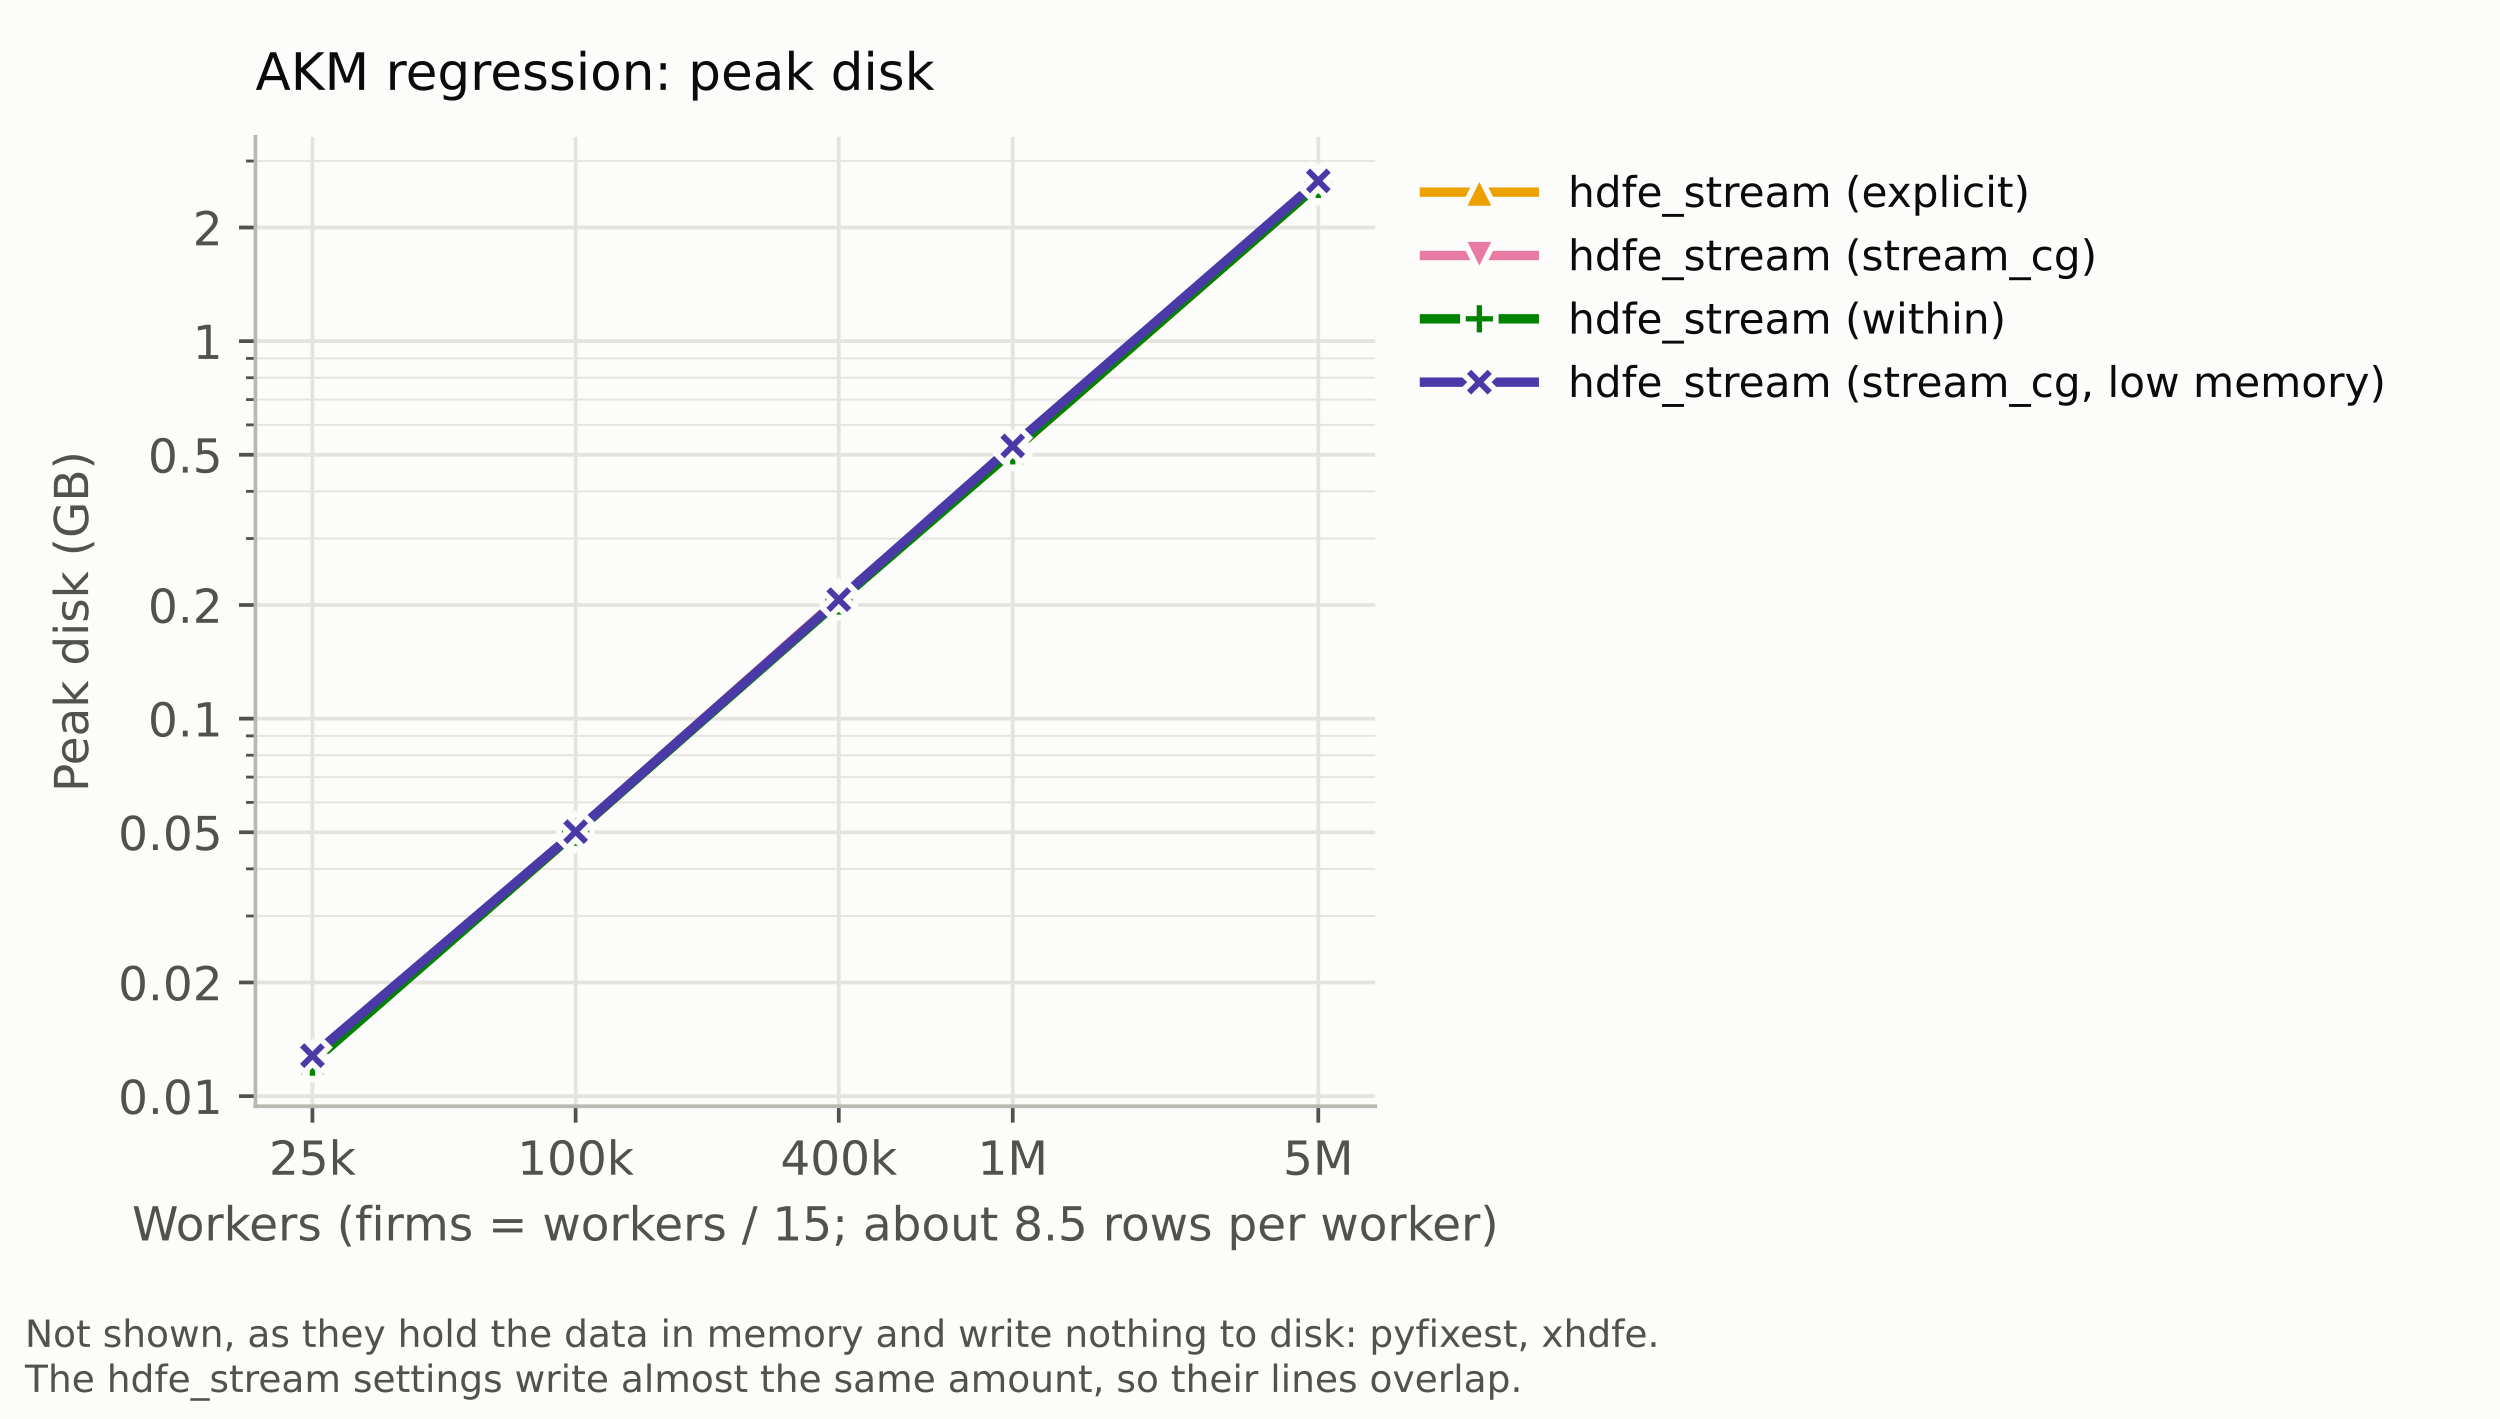
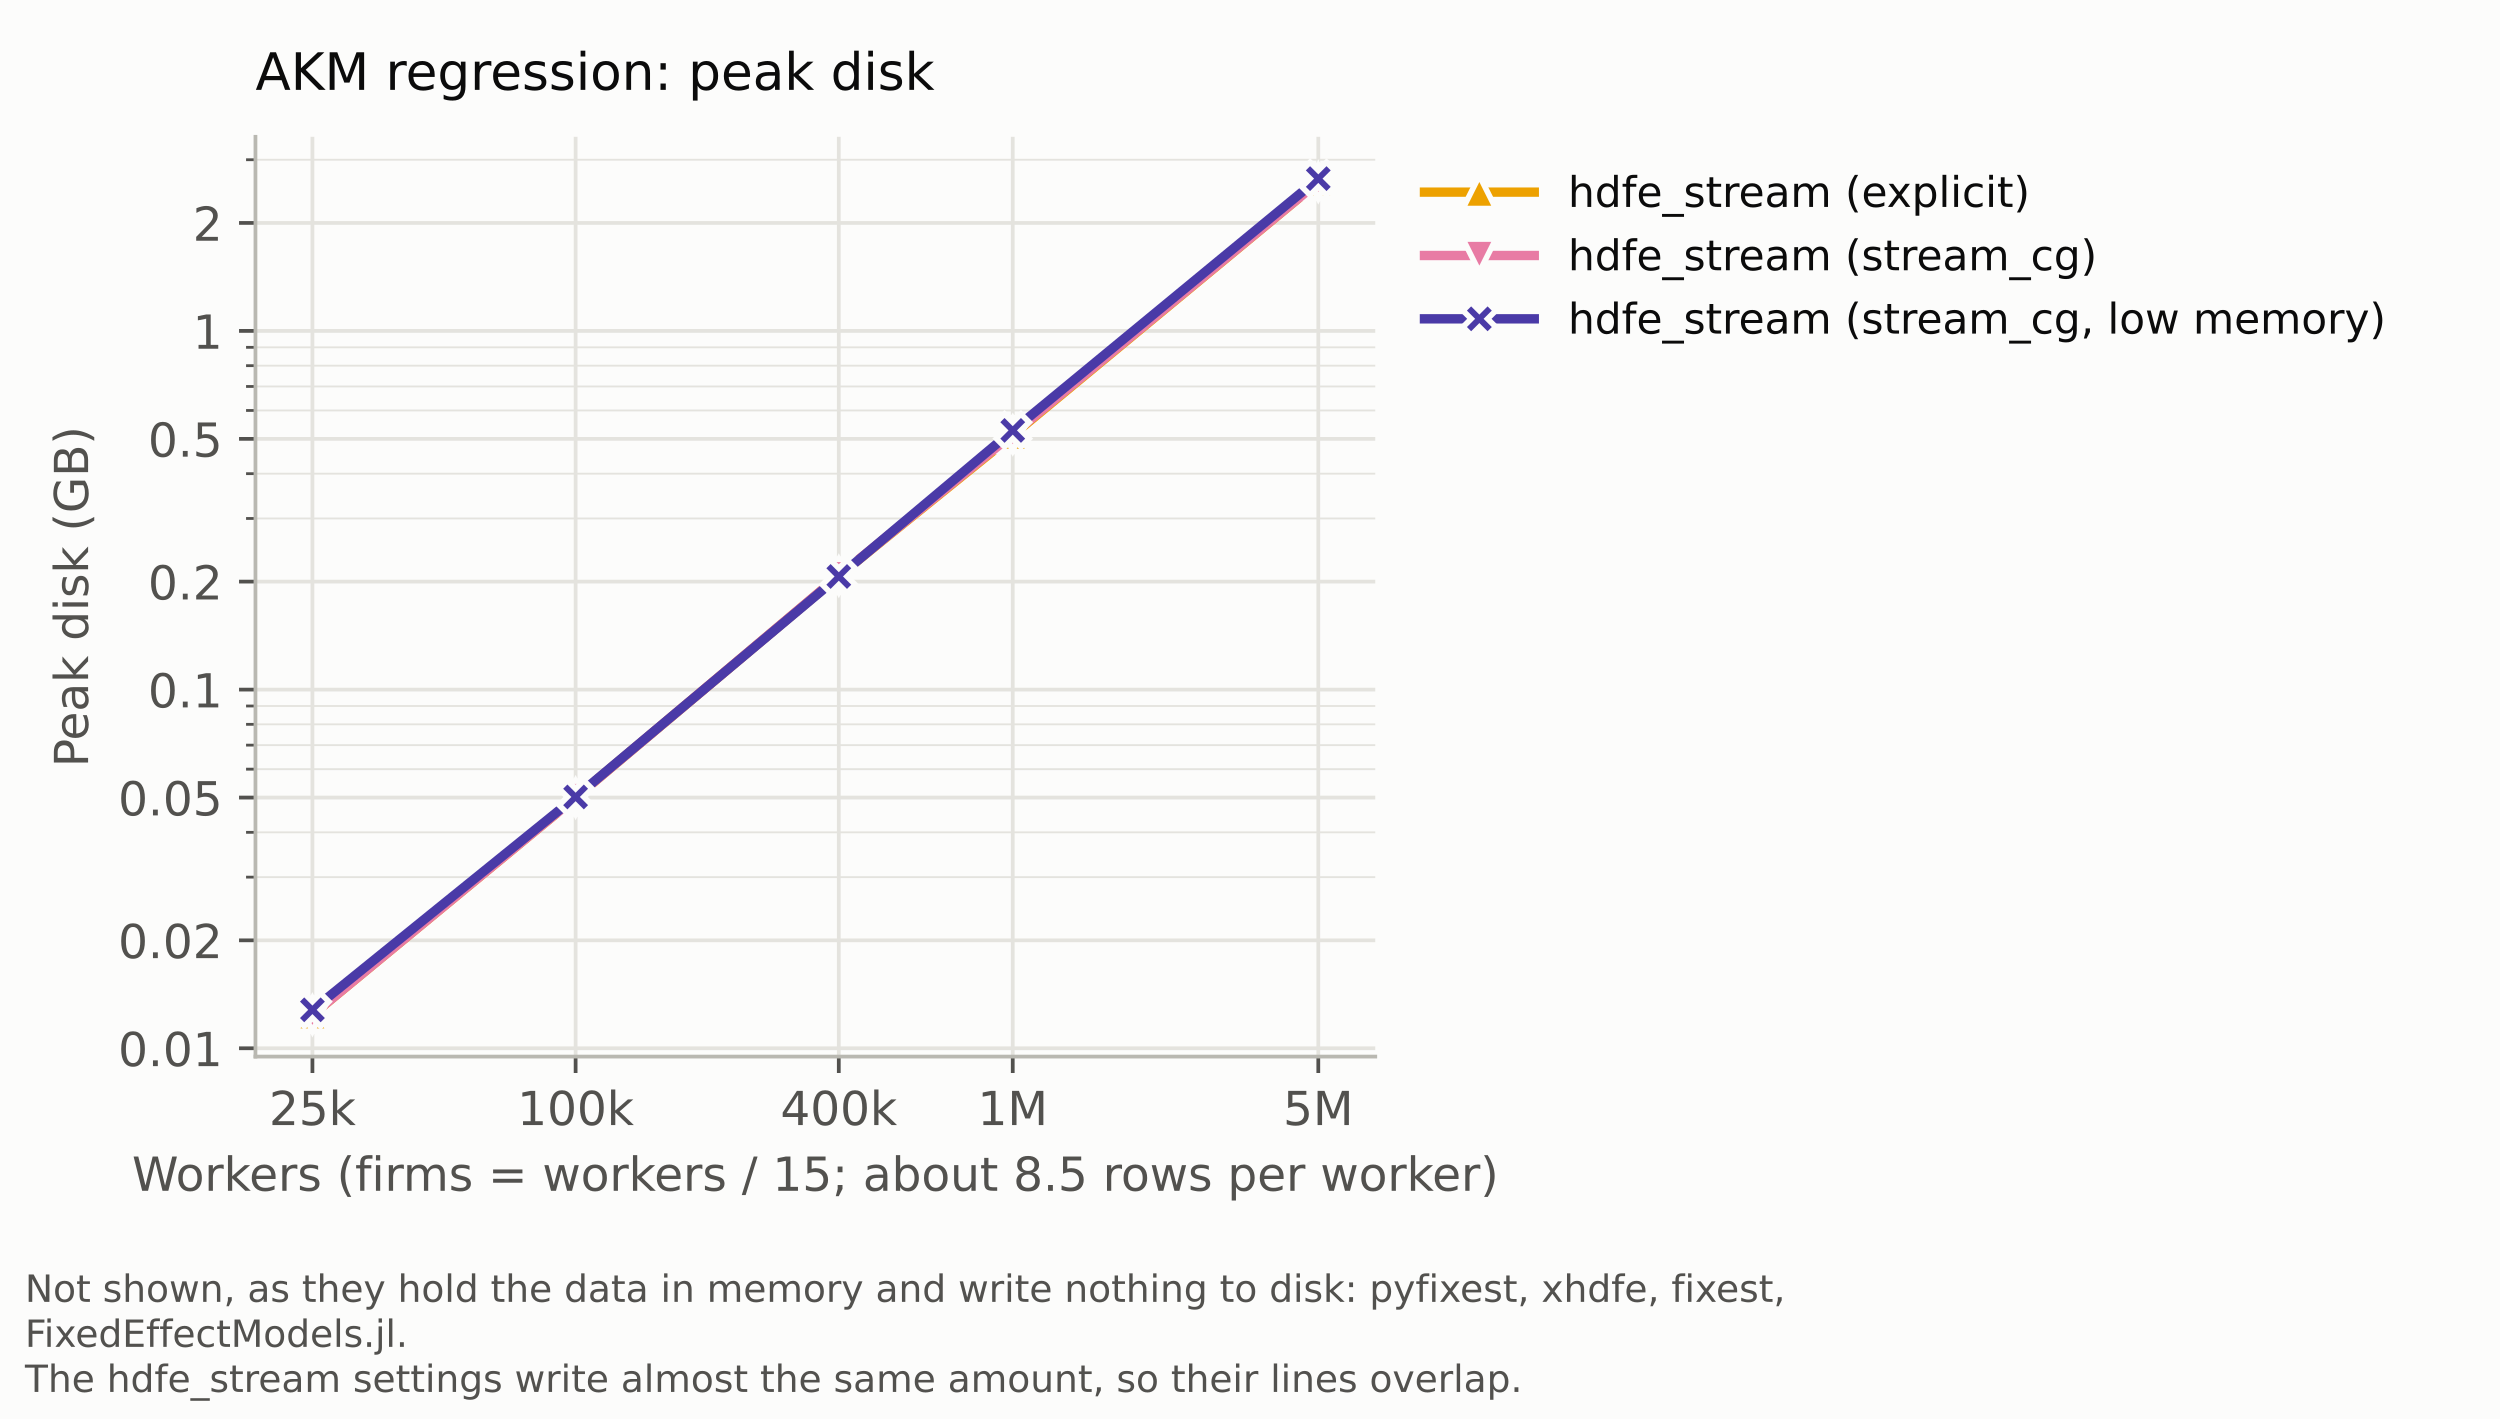
<svg xmlns="http://www.w3.org/2000/svg" xmlns:xlink="http://www.w3.org/1999/xlink" width="532.8pt" height="302.4pt" viewBox="0 0 532.8 302.4" version="1.1">
  <defs>
    <style type="text/css">*{stroke-linejoin: round; stroke-linecap: butt}</style>
  </defs>
  <g id="figure_1">
    <g id="patch_1">
      <path d="M 0 302.4  L 532.8 302.4  L 532.8 0  L 0 0  z " style="fill: #fcfcfb" />
    </g>
    <g id="axes_1">
      <g id="patch_2">
-         <path d="M 54.442 235.763  L 293.096 235.763  L 293.096 29.157  L 54.442 29.157  z " style="fill: #fcfcfb" />
+         <path d="M 54.442 225.179  L 293.096 225.179  L 293.096 29.157  L 54.442 29.157  z " style="fill: #fcfcfb" />
      </g>
      <g id="matplotlib.axis_1">
        <g id="xtick_1">
          <g id="line2d_1">
-             <path d="M 66.585 235.763  L 66.585 29.157  " clip-path="url(#pe29c4f1cd8)" style="fill: none; stroke: #e4e3de; stroke-width: 0.8; stroke-linecap: square" />
+             <path d="M 66.585 225.179  L 66.585 29.157  " clip-path="url(#p9874359445)" style="fill: none; stroke: #e4e3de; stroke-width: 0.8; stroke-linecap: square" />
          </g>
          <g id="line2d_2">
            <defs>
              <path id="m8ed865f432" d="M 0 0  L 0 3.5  " style="stroke: #52514e; stroke-width: 0.8" />
            </defs>
            <g>
-               <use xlink:href="#m8ed865f432" x="66.585" y="235.763" style="fill: #52514e; stroke: #52514e; stroke-width: 0.8" />
+               <use xlink:href="#m8ed865f432" x="66.585" y="225.179" style="fill: #52514e; stroke: #52514e; stroke-width: 0.8" />
            </g>
          </g>
          <g id="text_1">
-             <text style="font-size: 10px; font-family: 'DejaVu Sans', 'Bitstream Vera Sans', 'Computer Modern Sans Serif', 'Lucida Grande', 'Verdana', 'Geneva', 'Lucid', 'Arial', 'Helvetica', 'Avant Garde', sans-serif; text-anchor: middle; fill: #52514e" x="66.585" y="250.362" transform="rotate(-0 66.58453 250.3618)">25k</text>
+             <text style="font-size: 10px; font-family: 'DejaVu Sans', 'Bitstream Vera Sans', 'Computer Modern Sans Serif', 'Lucida Grande', 'Verdana', 'Geneva', 'Lucid', 'Arial', 'Helvetica', 'Avant Garde', sans-serif; text-anchor: middle; fill: #52514e" x="66.585" y="239.778" transform="rotate(-0 66.58453 239.7777)">25k</text>
          </g>
        </g>
        <g id="xtick_2">
          <g id="line2d_3">
-             <path d="M 122.674 235.763  L 122.674 29.157  " clip-path="url(#pe29c4f1cd8)" style="fill: none; stroke: #e4e3de; stroke-width: 0.8; stroke-linecap: square" />
+             <path d="M 122.674 225.179  L 122.674 29.157  " clip-path="url(#p9874359445)" style="fill: none; stroke: #e4e3de; stroke-width: 0.8; stroke-linecap: square" />
          </g>
          <g id="line2d_4">
            <g>
-               <use xlink:href="#m8ed865f432" x="122.674" y="235.763" style="fill: #52514e; stroke: #52514e; stroke-width: 0.8" />
+               <use xlink:href="#m8ed865f432" x="122.674" y="225.179" style="fill: #52514e; stroke: #52514e; stroke-width: 0.8" />
            </g>
          </g>
          <g id="text_2">
-             <text style="font-size: 10px; font-family: 'DejaVu Sans', 'Bitstream Vera Sans', 'Computer Modern Sans Serif', 'Lucida Grande', 'Verdana', 'Geneva', 'Lucid', 'Arial', 'Helvetica', 'Avant Garde', sans-serif; text-anchor: middle; fill: #52514e" x="122.674" y="250.362" transform="rotate(-0 122.6738 250.3618)">100k</text>
+             <text style="font-size: 10px; font-family: 'DejaVu Sans', 'Bitstream Vera Sans', 'Computer Modern Sans Serif', 'Lucida Grande', 'Verdana', 'Geneva', 'Lucid', 'Arial', 'Helvetica', 'Avant Garde', sans-serif; text-anchor: middle; fill: #52514e" x="122.674" y="239.778" transform="rotate(-0 122.6738 239.7777)">100k</text>
          </g>
        </g>
        <g id="xtick_3">
          <g id="line2d_5">
-             <path d="M 178.763 235.763  L 178.763 29.157  " clip-path="url(#pe29c4f1cd8)" style="fill: none; stroke: #e4e3de; stroke-width: 0.8; stroke-linecap: square" />
+             <path d="M 178.763 225.179  L 178.763 29.157  " clip-path="url(#p9874359445)" style="fill: none; stroke: #e4e3de; stroke-width: 0.8; stroke-linecap: square" />
          </g>
          <g id="line2d_6">
            <g>
-               <use xlink:href="#m8ed865f432" x="178.763" y="235.763" style="fill: #52514e; stroke: #52514e; stroke-width: 0.8" />
+               <use xlink:href="#m8ed865f432" x="178.763" y="225.179" style="fill: #52514e; stroke: #52514e; stroke-width: 0.8" />
            </g>
          </g>
          <g id="text_3">
-             <text style="font-size: 10px; font-family: 'DejaVu Sans', 'Bitstream Vera Sans', 'Computer Modern Sans Serif', 'Lucida Grande', 'Verdana', 'Geneva', 'Lucid', 'Arial', 'Helvetica', 'Avant Garde', sans-serif; text-anchor: middle; fill: #52514e" x="178.763" y="250.362" transform="rotate(-0 178.763 250.3618)">400k</text>
+             <text style="font-size: 10px; font-family: 'DejaVu Sans', 'Bitstream Vera Sans', 'Computer Modern Sans Serif', 'Lucida Grande', 'Verdana', 'Geneva', 'Lucid', 'Arial', 'Helvetica', 'Avant Garde', sans-serif; text-anchor: middle; fill: #52514e" x="178.763" y="239.778" transform="rotate(-0 178.763 239.7777)">400k</text>
          </g>
        </g>
        <g id="xtick_4">
          <g id="line2d_7">
-             <path d="M 215.836 235.763  L 215.836 29.157  " clip-path="url(#pe29c4f1cd8)" style="fill: none; stroke: #e4e3de; stroke-width: 0.8; stroke-linecap: square" />
+             <path d="M 215.836 225.179  L 215.836 29.157  " clip-path="url(#p9874359445)" style="fill: none; stroke: #e4e3de; stroke-width: 0.8; stroke-linecap: square" />
          </g>
          <g id="line2d_8">
            <g>
-               <use xlink:href="#m8ed865f432" x="215.836" y="235.763" style="fill: #52514e; stroke: #52514e; stroke-width: 0.8" />
+               <use xlink:href="#m8ed865f432" x="215.836" y="225.179" style="fill: #52514e; stroke: #52514e; stroke-width: 0.8" />
            </g>
          </g>
          <g id="text_4">
-             <text style="font-size: 10px; font-family: 'DejaVu Sans', 'Bitstream Vera Sans', 'Computer Modern Sans Serif', 'Lucida Grande', 'Verdana', 'Geneva', 'Lucid', 'Arial', 'Helvetica', 'Avant Garde', sans-serif; text-anchor: middle; fill: #52514e" x="215.836" y="250.361" transform="rotate(-0 215.836 250.361)">1M</text>
+             <text style="font-size: 10px; font-family: 'DejaVu Sans', 'Bitstream Vera Sans', 'Computer Modern Sans Serif', 'Lucida Grande', 'Verdana', 'Geneva', 'Lucid', 'Arial', 'Helvetica', 'Avant Garde', sans-serif; text-anchor: middle; fill: #52514e" x="215.836" y="239.777" transform="rotate(-0 215.836 239.777)">1M</text>
          </g>
        </g>
        <g id="xtick_5">
          <g id="line2d_9">
-             <path d="M 280.954 235.763  L 280.954 29.157  " clip-path="url(#pe29c4f1cd8)" style="fill: none; stroke: #e4e3de; stroke-width: 0.8; stroke-linecap: square" />
+             <path d="M 280.954 225.179  L 280.954 29.157  " clip-path="url(#p9874359445)" style="fill: none; stroke: #e4e3de; stroke-width: 0.8; stroke-linecap: square" />
          </g>
          <g id="line2d_10">
            <g>
-               <use xlink:href="#m8ed865f432" x="280.954" y="235.763" style="fill: #52514e; stroke: #52514e; stroke-width: 0.8" />
+               <use xlink:href="#m8ed865f432" x="280.954" y="225.179" style="fill: #52514e; stroke: #52514e; stroke-width: 0.8" />
            </g>
          </g>
          <g id="text_5">
-             <text style="font-size: 10px; font-family: 'DejaVu Sans', 'Bitstream Vera Sans', 'Computer Modern Sans Serif', 'Lucida Grande', 'Verdana', 'Geneva', 'Lucid', 'Arial', 'Helvetica', 'Avant Garde', sans-serif; text-anchor: middle; fill: #52514e" x="280.954" y="250.361" transform="rotate(-0 280.9536 250.361)">5M</text>
+             <text style="font-size: 10px; font-family: 'DejaVu Sans', 'Bitstream Vera Sans', 'Computer Modern Sans Serif', 'Lucida Grande', 'Verdana', 'Geneva', 'Lucid', 'Arial', 'Helvetica', 'Avant Garde', sans-serif; text-anchor: middle; fill: #52514e" x="280.954" y="239.777" transform="rotate(-0 280.9536 239.777)">5M</text>
          </g>
        </g>
        <g id="text_6">
-           <text style="font-size: 10px; font-family: 'DejaVu Sans', 'Bitstream Vera Sans', 'Computer Modern Sans Serif', 'Lucida Grande', 'Verdana', 'Geneva', 'Lucid', 'Arial', 'Helvetica', 'Avant Garde', sans-serif; text-anchor: middle; fill: #52514e" x="173.769" y="264.363" transform="rotate(-0 173.7691 264.3625)">Workers (firms = workers / 15; about 8.5 rows per worker)</text>
+           <text style="font-size: 10px; font-family: 'DejaVu Sans', 'Bitstream Vera Sans', 'Computer Modern Sans Serif', 'Lucida Grande', 'Verdana', 'Geneva', 'Lucid', 'Arial', 'Helvetica', 'Avant Garde', sans-serif; text-anchor: middle; fill: #52514e" x="173.769" y="253.779" transform="rotate(-0 173.7691 253.7785)">Workers (firms = workers / 15; about 8.5 rows per worker)</text>
        </g>
      </g>
      <g id="matplotlib.axis_2">
        <g id="ytick_1">
          <g id="line2d_11">
-             <path d="M 54.442 233.605  L 293.096 233.605  " clip-path="url(#pe29c4f1cd8)" style="fill: none; stroke: #e4e3de; stroke-width: 0.8; stroke-linecap: square" />
+             <path d="M 54.442 223.411  L 293.096 223.411  " clip-path="url(#p9874359445)" style="fill: none; stroke: #e4e3de; stroke-width: 0.8; stroke-linecap: square" />
          </g>
          <g id="line2d_12">
            <defs>
              <path id="mcf4f93b4a9" d="M 0 0  L -3.5 0  " style="stroke: #52514e; stroke-width: 0.8" />
            </defs>
            <g>
-               <use xlink:href="#mcf4f93b4a9" x="54.442" y="233.605" style="fill: #52514e; stroke: #52514e; stroke-width: 0.8" />
+               <use xlink:href="#mcf4f93b4a9" x="54.442" y="223.411" style="fill: #52514e; stroke: #52514e; stroke-width: 0.8" />
            </g>
          </g>
          <g id="text_7">
-             <text style="font-size: 10px; font-family: 'DejaVu Sans', 'Bitstream Vera Sans', 'Computer Modern Sans Serif', 'Lucida Grande', 'Verdana', 'Geneva', 'Lucid', 'Arial', 'Helvetica', 'Avant Garde', sans-serif; text-anchor: end; fill: #52514e" x="47.442" y="237.404" transform="rotate(-0 47.44234 237.4039)">0.01</text>
+             <text style="font-size: 10px; font-family: 'DejaVu Sans', 'Bitstream Vera Sans', 'Computer Modern Sans Serif', 'Lucida Grande', 'Verdana', 'Geneva', 'Lucid', 'Arial', 'Helvetica', 'Avant Garde', sans-serif; text-anchor: end; fill: #52514e" x="47.442" y="227.21" transform="rotate(-0 47.44234 227.2097)">0.01</text>
          </g>
        </g>
        <g id="ytick_2">
          <g id="line2d_13">
-             <path d="M 54.442 209.387  L 293.096 209.387  " clip-path="url(#pe29c4f1cd8)" style="fill: none; stroke: #e4e3de; stroke-width: 0.8; stroke-linecap: square" />
+             <path d="M 54.442 200.399  L 293.096 200.399  " clip-path="url(#p9874359445)" style="fill: none; stroke: #e4e3de; stroke-width: 0.8; stroke-linecap: square" />
          </g>
          <g id="line2d_14">
            <g>
-               <use xlink:href="#mcf4f93b4a9" x="54.442" y="209.387" style="fill: #52514e; stroke: #52514e; stroke-width: 0.8" />
+               <use xlink:href="#mcf4f93b4a9" x="54.442" y="200.399" style="fill: #52514e; stroke: #52514e; stroke-width: 0.8" />
            </g>
          </g>
          <g id="text_8">
-             <text style="font-size: 10px; font-family: 'DejaVu Sans', 'Bitstream Vera Sans', 'Computer Modern Sans Serif', 'Lucida Grande', 'Verdana', 'Geneva', 'Lucid', 'Arial', 'Helvetica', 'Avant Garde', sans-serif; text-anchor: end; fill: #52514e" x="47.442" y="213.186" transform="rotate(-0 47.44234 213.1858)">0.02</text>
+             <text style="font-size: 10px; font-family: 'DejaVu Sans', 'Bitstream Vera Sans', 'Computer Modern Sans Serif', 'Lucida Grande', 'Verdana', 'Geneva', 'Lucid', 'Arial', 'Helvetica', 'Avant Garde', sans-serif; text-anchor: end; fill: #52514e" x="47.442" y="204.197" transform="rotate(-0 47.44234 204.1975)">0.02</text>
          </g>
        </g>
        <g id="ytick_3">
          <g id="line2d_15">
-             <path d="M 54.442 177.372  L 293.096 177.372  " clip-path="url(#pe29c4f1cd8)" style="fill: none; stroke: #e4e3de; stroke-width: 0.8; stroke-linecap: square" />
+             <path d="M 54.442 169.978  L 293.096 169.978  " clip-path="url(#p9874359445)" style="fill: none; stroke: #e4e3de; stroke-width: 0.8; stroke-linecap: square" />
          </g>
          <g id="line2d_16">
            <g>
-               <use xlink:href="#mcf4f93b4a9" x="54.442" y="177.372" style="fill: #52514e; stroke: #52514e; stroke-width: 0.8" />
+               <use xlink:href="#mcf4f93b4a9" x="54.442" y="169.978" style="fill: #52514e; stroke: #52514e; stroke-width: 0.8" />
            </g>
          </g>
          <g id="text_9">
-             <text style="font-size: 10px; font-family: 'DejaVu Sans', 'Bitstream Vera Sans', 'Computer Modern Sans Serif', 'Lucida Grande', 'Verdana', 'Geneva', 'Lucid', 'Arial', 'Helvetica', 'Avant Garde', sans-serif; text-anchor: end; fill: #52514e" x="47.442" y="181.171" transform="rotate(-0 47.44234 181.1711)">0.05</text>
+             <text style="font-size: 10px; font-family: 'DejaVu Sans', 'Bitstream Vera Sans', 'Computer Modern Sans Serif', 'Lucida Grande', 'Verdana', 'Geneva', 'Lucid', 'Arial', 'Helvetica', 'Avant Garde', sans-serif; text-anchor: end; fill: #52514e" x="47.442" y="173.777" transform="rotate(-0 47.44234 173.777)">0.05</text>
          </g>
        </g>
        <g id="ytick_4">
          <g id="line2d_17">
-             <path d="M 54.442 153.154  L 293.096 153.154  " clip-path="url(#pe29c4f1cd8)" style="fill: none; stroke: #e4e3de; stroke-width: 0.8; stroke-linecap: square" />
+             <path d="M 54.442 146.966  L 293.096 146.966  " clip-path="url(#p9874359445)" style="fill: none; stroke: #e4e3de; stroke-width: 0.8; stroke-linecap: square" />
          </g>
          <g id="line2d_18">
            <g>
-               <use xlink:href="#mcf4f93b4a9" x="54.442" y="153.154" style="fill: #52514e; stroke: #52514e; stroke-width: 0.8" />
+               <use xlink:href="#mcf4f93b4a9" x="54.442" y="146.966" style="fill: #52514e; stroke: #52514e; stroke-width: 0.8" />
            </g>
          </g>
          <g id="text_10">
-             <text style="font-size: 10px; font-family: 'DejaVu Sans', 'Bitstream Vera Sans', 'Computer Modern Sans Serif', 'Lucida Grande', 'Verdana', 'Geneva', 'Lucid', 'Arial', 'Helvetica', 'Avant Garde', sans-serif; text-anchor: end; fill: #52514e" x="47.442" y="156.953" transform="rotate(-0 47.44234 156.9529)">0.1</text>
+             <text style="font-size: 10px; font-family: 'DejaVu Sans', 'Bitstream Vera Sans', 'Computer Modern Sans Serif', 'Lucida Grande', 'Verdana', 'Geneva', 'Lucid', 'Arial', 'Helvetica', 'Avant Garde', sans-serif; text-anchor: end; fill: #52514e" x="47.442" y="150.765" transform="rotate(-0 47.44234 150.7649)">0.1</text>
          </g>
        </g>
        <g id="ytick_5">
          <g id="line2d_19">
-             <path d="M 54.442 128.936  L 293.096 128.936  " clip-path="url(#pe29c4f1cd8)" style="fill: none; stroke: #e4e3de; stroke-width: 0.8; stroke-linecap: square" />
+             <path d="M 54.442 123.954  L 293.096 123.954  " clip-path="url(#p9874359445)" style="fill: none; stroke: #e4e3de; stroke-width: 0.8; stroke-linecap: square" />
          </g>
          <g id="line2d_20">
            <g>
-               <use xlink:href="#mcf4f93b4a9" x="54.442" y="128.936" style="fill: #52514e; stroke: #52514e; stroke-width: 0.8" />
+               <use xlink:href="#mcf4f93b4a9" x="54.442" y="123.954" style="fill: #52514e; stroke: #52514e; stroke-width: 0.8" />
            </g>
          </g>
          <g id="text_11">
-             <text style="font-size: 10px; font-family: 'DejaVu Sans', 'Bitstream Vera Sans', 'Computer Modern Sans Serif', 'Lucida Grande', 'Verdana', 'Geneva', 'Lucid', 'Arial', 'Helvetica', 'Avant Garde', sans-serif; text-anchor: end; fill: #52514e" x="47.442" y="132.735" transform="rotate(-0 47.44234 132.7348)">0.2</text>
+             <text style="font-size: 10px; font-family: 'DejaVu Sans', 'Bitstream Vera Sans', 'Computer Modern Sans Serif', 'Lucida Grande', 'Verdana', 'Geneva', 'Lucid', 'Arial', 'Helvetica', 'Avant Garde', sans-serif; text-anchor: end; fill: #52514e" x="47.442" y="127.753" transform="rotate(-0 47.44234 127.7527)">0.2</text>
          </g>
        </g>
        <g id="ytick_6">
          <g id="line2d_21">
-             <path d="M 54.442 96.921  L 293.096 96.921  " clip-path="url(#pe29c4f1cd8)" style="fill: none; stroke: #e4e3de; stroke-width: 0.8; stroke-linecap: square" />
+             <path d="M 54.442 93.533  L 293.096 93.533  " clip-path="url(#p9874359445)" style="fill: none; stroke: #e4e3de; stroke-width: 0.8; stroke-linecap: square" />
          </g>
          <g id="line2d_22">
            <g>
-               <use xlink:href="#mcf4f93b4a9" x="54.442" y="96.921" style="fill: #52514e; stroke: #52514e; stroke-width: 0.8" />
+               <use xlink:href="#mcf4f93b4a9" x="54.442" y="93.533" style="fill: #52514e; stroke: #52514e; stroke-width: 0.8" />
            </g>
          </g>
          <g id="text_12">
-             <text style="font-size: 10px; font-family: 'DejaVu Sans', 'Bitstream Vera Sans', 'Computer Modern Sans Serif', 'Lucida Grande', 'Verdana', 'Geneva', 'Lucid', 'Arial', 'Helvetica', 'Avant Garde', sans-serif; text-anchor: end; fill: #52514e" x="47.442" y="100.72" transform="rotate(-0 47.44234 100.7201)">0.5</text>
+             <text style="font-size: 10px; font-family: 'DejaVu Sans', 'Bitstream Vera Sans', 'Computer Modern Sans Serif', 'Lucida Grande', 'Verdana', 'Geneva', 'Lucid', 'Arial', 'Helvetica', 'Avant Garde', sans-serif; text-anchor: end; fill: #52514e" x="47.442" y="97.332" transform="rotate(-0 47.44234 97.33227)">0.5</text>
          </g>
        </g>
        <g id="ytick_7">
          <g id="line2d_23">
-             <path d="M 54.442 72.703  L 293.096 72.703  " clip-path="url(#pe29c4f1cd8)" style="fill: none; stroke: #e4e3de; stroke-width: 0.8; stroke-linecap: square" />
+             <path d="M 54.442 70.521  L 293.096 70.521  " clip-path="url(#p9874359445)" style="fill: none; stroke: #e4e3de; stroke-width: 0.8; stroke-linecap: square" />
          </g>
          <g id="line2d_24">
            <g>
-               <use xlink:href="#mcf4f93b4a9" x="54.442" y="72.703" style="fill: #52514e; stroke: #52514e; stroke-width: 0.8" />
+               <use xlink:href="#mcf4f93b4a9" x="54.442" y="70.521" style="fill: #52514e; stroke: #52514e; stroke-width: 0.8" />
            </g>
          </g>
          <g id="text_13">
-             <text style="font-size: 10px; font-family: 'DejaVu Sans', 'Bitstream Vera Sans', 'Computer Modern Sans Serif', 'Lucida Grande', 'Verdana', 'Geneva', 'Lucid', 'Arial', 'Helvetica', 'Avant Garde', sans-serif; text-anchor: end; fill: #52514e" x="47.442" y="76.502" transform="rotate(-0 47.44234 76.50197)">1</text>
+             <text style="font-size: 10px; font-family: 'DejaVu Sans', 'Bitstream Vera Sans', 'Computer Modern Sans Serif', 'Lucida Grande', 'Verdana', 'Geneva', 'Lucid', 'Arial', 'Helvetica', 'Avant Garde', sans-serif; text-anchor: end; fill: #52514e" x="47.442" y="74.32" transform="rotate(-0 47.44234 74.3201)">1</text>
          </g>
        </g>
        <g id="ytick_8">
          <g id="line2d_25">
-             <path d="M 54.442 48.485  L 293.096 48.485  " clip-path="url(#pe29c4f1cd8)" style="fill: none; stroke: #e4e3de; stroke-width: 0.8; stroke-linecap: square" />
+             <path d="M 54.442 47.509  L 293.096 47.509  " clip-path="url(#p9874359445)" style="fill: none; stroke: #e4e3de; stroke-width: 0.8; stroke-linecap: square" />
          </g>
          <g id="line2d_26">
            <g>
-               <use xlink:href="#mcf4f93b4a9" x="54.442" y="48.485" style="fill: #52514e; stroke: #52514e; stroke-width: 0.8" />
+               <use xlink:href="#mcf4f93b4a9" x="54.442" y="47.509" style="fill: #52514e; stroke: #52514e; stroke-width: 0.8" />
            </g>
          </g>
          <g id="text_14">
-             <text style="font-size: 10px; font-family: 'DejaVu Sans', 'Bitstream Vera Sans', 'Computer Modern Sans Serif', 'Lucida Grande', 'Verdana', 'Geneva', 'Lucid', 'Arial', 'Helvetica', 'Avant Garde', sans-serif; text-anchor: end; fill: #52514e" x="47.442" y="52.284" transform="rotate(-0 47.44234 52.28382)">2</text>
+             <text style="font-size: 10px; font-family: 'DejaVu Sans', 'Bitstream Vera Sans', 'Computer Modern Sans Serif', 'Lucida Grande', 'Verdana', 'Geneva', 'Lucid', 'Arial', 'Helvetica', 'Avant Garde', sans-serif; text-anchor: end; fill: #52514e" x="47.442" y="51.308" transform="rotate(-0 47.44234 51.30793)">2</text>
          </g>
        </g>
        <g id="ytick_9">
          <g id="line2d_27">
-             <path d="M 54.442 195.22  L 293.096 195.22  " clip-path="url(#pe29c4f1cd8)" style="fill: none; stroke: #e4e3de; stroke-width: 0.4; stroke-linecap: square" />
+             <path d="M 54.442 186.937  L 293.096 186.937  " clip-path="url(#p9874359445)" style="fill: none; stroke: #e4e3de; stroke-width: 0.4; stroke-linecap: square" />
          </g>
          <g id="line2d_28">
            <defs>
              <path id="mec2caca15e" d="M 0 0  L -2 0  " style="stroke: #52514e; stroke-width: 0.6" />
            </defs>
            <g>
-               <use xlink:href="#mec2caca15e" x="54.442" y="195.22" style="fill: #52514e; stroke: #52514e; stroke-width: 0.6" />
+               <use xlink:href="#mec2caca15e" x="54.442" y="186.937" style="fill: #52514e; stroke: #52514e; stroke-width: 0.6" />
            </g>
          </g>
        </g>
        <g id="ytick_10">
          <g id="line2d_29">
-             <path d="M 54.442 185.169  L 293.096 185.169  " clip-path="url(#pe29c4f1cd8)" style="fill: none; stroke: #e4e3de; stroke-width: 0.4; stroke-linecap: square" />
+             <path d="M 54.442 177.386  L 293.096 177.386  " clip-path="url(#p9874359445)" style="fill: none; stroke: #e4e3de; stroke-width: 0.4; stroke-linecap: square" />
          </g>
          <g id="line2d_30">
            <g>
-               <use xlink:href="#mec2caca15e" x="54.442" y="185.169" style="fill: #52514e; stroke: #52514e; stroke-width: 0.6" />
+               <use xlink:href="#mec2caca15e" x="54.442" y="177.386" style="fill: #52514e; stroke: #52514e; stroke-width: 0.6" />
            </g>
          </g>
        </g>
        <g id="ytick_11">
          <g id="line2d_31">
-             <path d="M 54.442 171.002  L 293.096 171.002  " clip-path="url(#pe29c4f1cd8)" style="fill: none; stroke: #e4e3de; stroke-width: 0.4; stroke-linecap: square" />
+             <path d="M 54.442 163.925  L 293.096 163.925  " clip-path="url(#p9874359445)" style="fill: none; stroke: #e4e3de; stroke-width: 0.4; stroke-linecap: square" />
          </g>
          <g id="line2d_32">
            <g>
-               <use xlink:href="#mec2caca15e" x="54.442" y="171.002" style="fill: #52514e; stroke: #52514e; stroke-width: 0.6" />
+               <use xlink:href="#mec2caca15e" x="54.442" y="163.925" style="fill: #52514e; stroke: #52514e; stroke-width: 0.6" />
            </g>
          </g>
        </g>
        <g id="ytick_12">
          <g id="line2d_33">
-             <path d="M 54.442 165.616  L 293.096 165.616  " clip-path="url(#pe29c4f1cd8)" style="fill: none; stroke: #e4e3de; stroke-width: 0.4; stroke-linecap: square" />
+             <path d="M 54.442 158.807  L 293.096 158.807  " clip-path="url(#p9874359445)" style="fill: none; stroke: #e4e3de; stroke-width: 0.4; stroke-linecap: square" />
          </g>
          <g id="line2d_34">
            <g>
-               <use xlink:href="#mec2caca15e" x="54.442" y="165.616" style="fill: #52514e; stroke: #52514e; stroke-width: 0.6" />
+               <use xlink:href="#mec2caca15e" x="54.442" y="158.807" style="fill: #52514e; stroke: #52514e; stroke-width: 0.6" />
            </g>
          </g>
        </g>
        <g id="ytick_13">
          <g id="line2d_35">
-             <path d="M 54.442 160.951  L 293.096 160.951  " clip-path="url(#pe29c4f1cd8)" style="fill: none; stroke: #e4e3de; stroke-width: 0.4; stroke-linecap: square" />
+             <path d="M 54.442 154.374  L 293.096 154.374  " clip-path="url(#p9874359445)" style="fill: none; stroke: #e4e3de; stroke-width: 0.4; stroke-linecap: square" />
          </g>
          <g id="line2d_36">
            <g>
-               <use xlink:href="#mec2caca15e" x="54.442" y="160.951" style="fill: #52514e; stroke: #52514e; stroke-width: 0.6" />
+               <use xlink:href="#mec2caca15e" x="54.442" y="154.374" style="fill: #52514e; stroke: #52514e; stroke-width: 0.6" />
            </g>
          </g>
        </g>
        <g id="ytick_14">
          <g id="line2d_37">
-             <path d="M 54.442 156.835  L 293.096 156.835  " clip-path="url(#pe29c4f1cd8)" style="fill: none; stroke: #e4e3de; stroke-width: 0.4; stroke-linecap: square" />
+             <path d="M 54.442 150.464  L 293.096 150.464  " clip-path="url(#p9874359445)" style="fill: none; stroke: #e4e3de; stroke-width: 0.4; stroke-linecap: square" />
          </g>
          <g id="line2d_38">
            <g>
-               <use xlink:href="#mec2caca15e" x="54.442" y="156.835" style="fill: #52514e; stroke: #52514e; stroke-width: 0.6" />
+               <use xlink:href="#mec2caca15e" x="54.442" y="150.464" style="fill: #52514e; stroke: #52514e; stroke-width: 0.6" />
            </g>
          </g>
        </g>
        <g id="ytick_15">
          <g id="line2d_39">
-             <path d="M 54.442 114.769  L 293.096 114.769  " clip-path="url(#pe29c4f1cd8)" style="fill: none; stroke: #e4e3de; stroke-width: 0.4; stroke-linecap: square" />
+             <path d="M 54.442 110.493  L 293.096 110.493  " clip-path="url(#p9874359445)" style="fill: none; stroke: #e4e3de; stroke-width: 0.4; stroke-linecap: square" />
          </g>
          <g id="line2d_40">
            <g>
-               <use xlink:href="#mec2caca15e" x="54.442" y="114.769" style="fill: #52514e; stroke: #52514e; stroke-width: 0.6" />
+               <use xlink:href="#mec2caca15e" x="54.442" y="110.493" style="fill: #52514e; stroke: #52514e; stroke-width: 0.6" />
            </g>
          </g>
        </g>
        <g id="ytick_16">
          <g id="line2d_41">
-             <path d="M 54.442 104.718  L 293.096 104.718  " clip-path="url(#pe29c4f1cd8)" style="fill: none; stroke: #e4e3de; stroke-width: 0.4; stroke-linecap: square" />
+             <path d="M 54.442 100.942  L 293.096 100.942  " clip-path="url(#p9874359445)" style="fill: none; stroke: #e4e3de; stroke-width: 0.4; stroke-linecap: square" />
          </g>
          <g id="line2d_42">
            <g>
-               <use xlink:href="#mec2caca15e" x="54.442" y="104.718" style="fill: #52514e; stroke: #52514e; stroke-width: 0.6" />
+               <use xlink:href="#mec2caca15e" x="54.442" y="100.942" style="fill: #52514e; stroke: #52514e; stroke-width: 0.6" />
            </g>
          </g>
        </g>
        <g id="ytick_17">
          <g id="line2d_43">
-             <path d="M 54.442 90.551  L 293.096 90.551  " clip-path="url(#pe29c4f1cd8)" style="fill: none; stroke: #e4e3de; stroke-width: 0.4; stroke-linecap: square" />
+             <path d="M 54.442 87.48  L 293.096 87.48  " clip-path="url(#p9874359445)" style="fill: none; stroke: #e4e3de; stroke-width: 0.4; stroke-linecap: square" />
          </g>
          <g id="line2d_44">
            <g>
-               <use xlink:href="#mec2caca15e" x="54.442" y="90.551" style="fill: #52514e; stroke: #52514e; stroke-width: 0.6" />
+               <use xlink:href="#mec2caca15e" x="54.442" y="87.48" style="fill: #52514e; stroke: #52514e; stroke-width: 0.6" />
            </g>
          </g>
        </g>
        <g id="ytick_18">
          <g id="line2d_45">
-             <path d="M 54.442 85.165  L 293.096 85.165  " clip-path="url(#pe29c4f1cd8)" style="fill: none; stroke: #e4e3de; stroke-width: 0.4; stroke-linecap: square" />
+             <path d="M 54.442 82.363  L 293.096 82.363  " clip-path="url(#p9874359445)" style="fill: none; stroke: #e4e3de; stroke-width: 0.4; stroke-linecap: square" />
          </g>
          <g id="line2d_46">
            <g>
-               <use xlink:href="#mec2caca15e" x="54.442" y="85.165" style="fill: #52514e; stroke: #52514e; stroke-width: 0.6" />
+               <use xlink:href="#mec2caca15e" x="54.442" y="82.363" style="fill: #52514e; stroke: #52514e; stroke-width: 0.6" />
            </g>
          </g>
        </g>
        <g id="ytick_19">
          <g id="line2d_47">
-             <path d="M 54.442 80.5  L 293.096 80.5  " clip-path="url(#pe29c4f1cd8)" style="fill: none; stroke: #e4e3de; stroke-width: 0.4; stroke-linecap: square" />
+             <path d="M 54.442 77.93  L 293.096 77.93  " clip-path="url(#p9874359445)" style="fill: none; stroke: #e4e3de; stroke-width: 0.4; stroke-linecap: square" />
          </g>
          <g id="line2d_48">
            <g>
-               <use xlink:href="#mec2caca15e" x="54.442" y="80.5" style="fill: #52514e; stroke: #52514e; stroke-width: 0.6" />
+               <use xlink:href="#mec2caca15e" x="54.442" y="77.93" style="fill: #52514e; stroke: #52514e; stroke-width: 0.6" />
            </g>
          </g>
        </g>
        <g id="ytick_20">
          <g id="line2d_49">
-             <path d="M 54.442 76.384  L 293.096 76.384  " clip-path="url(#pe29c4f1cd8)" style="fill: none; stroke: #e4e3de; stroke-width: 0.4; stroke-linecap: square" />
+             <path d="M 54.442 74.019  L 293.096 74.019  " clip-path="url(#p9874359445)" style="fill: none; stroke: #e4e3de; stroke-width: 0.4; stroke-linecap: square" />
          </g>
          <g id="line2d_50">
            <g>
-               <use xlink:href="#mec2caca15e" x="54.442" y="76.384" style="fill: #52514e; stroke: #52514e; stroke-width: 0.6" />
+               <use xlink:href="#mec2caca15e" x="54.442" y="74.019" style="fill: #52514e; stroke: #52514e; stroke-width: 0.6" />
            </g>
          </g>
        </g>
        <g id="ytick_21">
          <g id="line2d_51">
-             <path d="M 54.442 34.318  L 293.096 34.318  " clip-path="url(#pe29c4f1cd8)" style="fill: none; stroke: #e4e3de; stroke-width: 0.4; stroke-linecap: square" />
+             <path d="M 54.442 34.048  L 293.096 34.048  " clip-path="url(#p9874359445)" style="fill: none; stroke: #e4e3de; stroke-width: 0.4; stroke-linecap: square" />
          </g>
          <g id="line2d_52">
            <g>
-               <use xlink:href="#mec2caca15e" x="54.442" y="34.318" style="fill: #52514e; stroke: #52514e; stroke-width: 0.6" />
+               <use xlink:href="#mec2caca15e" x="54.442" y="34.048" style="fill: #52514e; stroke: #52514e; stroke-width: 0.6" />
            </g>
          </g>
        </g>
        <g id="text_15">
-           <text style="font-size: 10px; font-family: 'DejaVu Sans', 'Bitstream Vera Sans', 'Computer Modern Sans Serif', 'Lucida Grande', 'Verdana', 'Geneva', 'Lucid', 'Arial', 'Helvetica', 'Avant Garde', sans-serif; text-anchor: middle; fill: #52514e" x="18.774" y="132.46" transform="rotate(-90 18.77437 132.4604)">Peak disk (GB)</text>
+           <text style="font-size: 10px; font-family: 'DejaVu Sans', 'Bitstream Vera Sans', 'Computer Modern Sans Serif', 'Lucida Grande', 'Verdana', 'Geneva', 'Lucid', 'Arial', 'Helvetica', 'Avant Garde', sans-serif; text-anchor: middle; fill: #52514e" x="18.774" y="127.168" transform="rotate(-90 18.77437 127.1684)">Peak disk (GB)</text>
        </g>
      </g>
      <g id="patch_3">
-         <path d="M 54.442 235.763  L 54.442 29.157  " style="fill: none; stroke: #b9b8b1; stroke-width: 0.8; stroke-linejoin: miter; stroke-linecap: square" />
+         <path d="M 54.442 225.179  L 54.442 29.157  " style="fill: none; stroke: #b9b8b1; stroke-width: 0.8; stroke-linejoin: miter; stroke-linecap: square" />
      </g>
      <g id="patch_4">
-         <path d="M 54.442 235.763  L 293.096 235.763  " style="fill: none; stroke: #b9b8b1; stroke-width: 0.8; stroke-linejoin: miter; stroke-linecap: square" />
+         <path d="M 54.442 225.179  L 293.096 225.179  " style="fill: none; stroke: #b9b8b1; stroke-width: 0.8; stroke-linejoin: miter; stroke-linecap: square" />
      </g>
      <g id="line2d_53">
-         <path d="M 66.585 226.089  L 122.674 177.372  L 178.763 127.65  L 215.836 96.079  L 280.954 39.295  " clip-path="url(#pe29c4f1cd8)" style="fill: none; stroke: #eda100; stroke-width: 2; stroke-linecap: square" />
+         <path d="M 66.585 216.269  L 122.674 169.978  L 178.763 122.732  L 215.836 92.733  L 280.954 38.777  " clip-path="url(#p9874359445)" style="fill: none; stroke: #eda100; stroke-width: 2; stroke-linecap: square" />
        <defs>
          <path id="mbdb7533c57" d="M 0 -3.5  L -3.5 3.5  L 3.5 3.5  z " style="stroke: #fcfcfb; stroke-width: 1.2; stroke-linejoin: miter" />
        </defs>
-         <g clip-path="url(#pe29c4f1cd8)">
-           <use xlink:href="#mbdb7533c57" x="66.585" y="226.089" style="fill: #eda100; stroke: #fcfcfb; stroke-width: 1.2; stroke-linejoin: miter" />
-           <use xlink:href="#mbdb7533c57" x="122.674" y="177.372" style="fill: #eda100; stroke: #fcfcfb; stroke-width: 1.2; stroke-linejoin: miter" />
-           <use xlink:href="#mbdb7533c57" x="178.763" y="127.65" style="fill: #eda100; stroke: #fcfcfb; stroke-width: 1.2; stroke-linejoin: miter" />
-           <use xlink:href="#mbdb7533c57" x="215.836" y="96.079" style="fill: #eda100; stroke: #fcfcfb; stroke-width: 1.2; stroke-linejoin: miter" />
-           <use xlink:href="#mbdb7533c57" x="280.954" y="39.295" style="fill: #eda100; stroke: #fcfcfb; stroke-width: 1.2; stroke-linejoin: miter" />
+         <g clip-path="url(#p9874359445)">
+           <use xlink:href="#mbdb7533c57" x="66.585" y="216.269" style="fill: #eda100; stroke: #fcfcfb; stroke-width: 1.2; stroke-linejoin: miter" />
+           <use xlink:href="#mbdb7533c57" x="122.674" y="169.978" style="fill: #eda100; stroke: #fcfcfb; stroke-width: 1.2; stroke-linejoin: miter" />
+           <use xlink:href="#mbdb7533c57" x="178.763" y="122.732" style="fill: #eda100; stroke: #fcfcfb; stroke-width: 1.2; stroke-linejoin: miter" />
+           <use xlink:href="#mbdb7533c57" x="215.836" y="92.733" style="fill: #eda100; stroke: #fcfcfb; stroke-width: 1.2; stroke-linejoin: miter" />
+           <use xlink:href="#mbdb7533c57" x="280.954" y="38.777" style="fill: #eda100; stroke: #fcfcfb; stroke-width: 1.2; stroke-linejoin: miter" />
        </g>
      </g>
      <g id="line2d_54">
-         <path d="M 66.585 226.089  L 122.674 177.372  L 178.763 127.599  L 215.836 95.848  L 280.954 39.295  " clip-path="url(#pe29c4f1cd8)" style="fill: none; stroke: #e87ba4; stroke-width: 2; stroke-linecap: square" />
+         <path d="M 66.585 216.269  L 122.674 169.978  L 178.763 122.684  L 215.836 92.513  L 280.954 38.777  " clip-path="url(#p9874359445)" style="fill: none; stroke: #e87ba4; stroke-width: 2; stroke-linecap: square" />
        <defs>
          <path id="m9a6e6bebf3" d="M -0 3.5  L 3.5 -3.5  L -3.5 -3.5  z " style="stroke: #fcfcfb; stroke-width: 1.2; stroke-linejoin: miter" />
        </defs>
-         <g clip-path="url(#pe29c4f1cd8)">
-           <use xlink:href="#m9a6e6bebf3" x="66.585" y="226.089" style="fill: #e87ba4; stroke: #fcfcfb; stroke-width: 1.2; stroke-linejoin: miter" />
-           <use xlink:href="#m9a6e6bebf3" x="122.674" y="177.372" style="fill: #e87ba4; stroke: #fcfcfb; stroke-width: 1.2; stroke-linejoin: miter" />
-           <use xlink:href="#m9a6e6bebf3" x="178.763" y="127.599" style="fill: #e87ba4; stroke: #fcfcfb; stroke-width: 1.2; stroke-linejoin: miter" />
-           <use xlink:href="#m9a6e6bebf3" x="215.836" y="95.848" style="fill: #e87ba4; stroke: #fcfcfb; stroke-width: 1.2; stroke-linejoin: miter" />
-           <use xlink:href="#m9a6e6bebf3" x="280.954" y="39.295" style="fill: #e87ba4; stroke: #fcfcfb; stroke-width: 1.2; stroke-linejoin: miter" />
+         <g clip-path="url(#p9874359445)">
+           <use xlink:href="#m9a6e6bebf3" x="66.585" y="216.269" style="fill: #e87ba4; stroke: #fcfcfb; stroke-width: 1.2; stroke-linejoin: miter" />
+           <use xlink:href="#m9a6e6bebf3" x="122.674" y="169.978" style="fill: #e87ba4; stroke: #fcfcfb; stroke-width: 1.2; stroke-linejoin: miter" />
+           <use xlink:href="#m9a6e6bebf3" x="178.763" y="122.684" style="fill: #e87ba4; stroke: #fcfcfb; stroke-width: 1.2; stroke-linejoin: miter" />
+           <use xlink:href="#m9a6e6bebf3" x="215.836" y="92.513" style="fill: #e87ba4; stroke: #fcfcfb; stroke-width: 1.2; stroke-linejoin: miter" />
+           <use xlink:href="#m9a6e6bebf3" x="280.954" y="38.777" style="fill: #e87ba4; stroke: #fcfcfb; stroke-width: 1.2; stroke-linejoin: miter" />
        </g>
      </g>
      <g id="line2d_55">
-         <path d="M 66.585 226.372  L 122.674 177.372  L 178.763 128.09  L 215.836 96.079  L 280.954 39.295  " clip-path="url(#pe29c4f1cd8)" style="fill: none; stroke: #008300; stroke-width: 2; stroke-linecap: square" />
-         <defs>
-           <path id="m55fcba0409" d="M -1.167 3.5  L 1.167 3.5  L 1.167 1.167  L 3.5 1.167  L 3.5 -1.167  L 1.167 -1.167  L 1.167 -3.5  L -1.167 -3.5  L -1.167 -1.167  L -3.5 -1.167  L -3.5 1.167  L -1.167 1.167  z " style="stroke: #fcfcfb; stroke-width: 1.2; stroke-linejoin: miter" />
-         </defs>
-         <g clip-path="url(#pe29c4f1cd8)">
-           <use xlink:href="#m55fcba0409" x="66.585" y="226.372" style="fill: #008300; stroke: #fcfcfb; stroke-width: 1.2; stroke-linejoin: miter" />
-           <use xlink:href="#m55fcba0409" x="122.674" y="177.372" style="fill: #008300; stroke: #fcfcfb; stroke-width: 1.2; stroke-linejoin: miter" />
-           <use xlink:href="#m55fcba0409" x="178.763" y="128.09" style="fill: #008300; stroke: #fcfcfb; stroke-width: 1.2; stroke-linejoin: miter" />
-           <use xlink:href="#m55fcba0409" x="215.836" y="96.079" style="fill: #008300; stroke: #fcfcfb; stroke-width: 1.2; stroke-linejoin: miter" />
-           <use xlink:href="#m55fcba0409" x="280.954" y="39.295" style="fill: #008300; stroke: #fcfcfb; stroke-width: 1.2; stroke-linejoin: miter" />
-         </g>
-       </g>
-       <g id="line2d_56">
-         <path d="M 66.585 224.98  L 122.674 177.233  L 178.763 127.785  L 215.836 95.024  L 280.954 38.549  " clip-path="url(#pe29c4f1cd8)" style="fill: none; stroke: #4a3aa7; stroke-width: 2; stroke-linecap: square" />
+         <path d="M 66.585 215.215  L 122.674 169.846  L 178.763 122.86  L 215.836 91.731  L 280.954 38.068  " clip-path="url(#p9874359445)" style="fill: none; stroke: #4a3aa7; stroke-width: 2; stroke-linecap: square" />
        <defs>
          <path id="m1806be16ce" d="M -1.75 3.5  L 0 1.75  L 1.75 3.5  L 3.5 1.75  L 1.75 0  L 3.5 -1.75  L 1.75 -3.5  L 0 -1.75  L -1.75 -3.5  L -3.5 -1.75  L -1.75 0  L -3.5 1.75  z " style="stroke: #fcfcfb; stroke-width: 1.2; stroke-linejoin: miter" />
        </defs>
-         <g clip-path="url(#pe29c4f1cd8)">
-           <use xlink:href="#m1806be16ce" x="66.585" y="224.98" style="fill: #4a3aa7; stroke: #fcfcfb; stroke-width: 1.2; stroke-linejoin: miter" />
-           <use xlink:href="#m1806be16ce" x="122.674" y="177.233" style="fill: #4a3aa7; stroke: #fcfcfb; stroke-width: 1.2; stroke-linejoin: miter" />
-           <use xlink:href="#m1806be16ce" x="178.763" y="127.785" style="fill: #4a3aa7; stroke: #fcfcfb; stroke-width: 1.2; stroke-linejoin: miter" />
-           <use xlink:href="#m1806be16ce" x="215.836" y="95.024" style="fill: #4a3aa7; stroke: #fcfcfb; stroke-width: 1.2; stroke-linejoin: miter" />
-           <use xlink:href="#m1806be16ce" x="280.954" y="38.549" style="fill: #4a3aa7; stroke: #fcfcfb; stroke-width: 1.2; stroke-linejoin: miter" />
+         <g clip-path="url(#p9874359445)">
+           <use xlink:href="#m1806be16ce" x="66.585" y="215.215" style="fill: #4a3aa7; stroke: #fcfcfb; stroke-width: 1.2; stroke-linejoin: miter" />
+           <use xlink:href="#m1806be16ce" x="122.674" y="169.846" style="fill: #4a3aa7; stroke: #fcfcfb; stroke-width: 1.2; stroke-linejoin: miter" />
+           <use xlink:href="#m1806be16ce" x="178.763" y="122.86" style="fill: #4a3aa7; stroke: #fcfcfb; stroke-width: 1.2; stroke-linejoin: miter" />
+           <use xlink:href="#m1806be16ce" x="215.836" y="91.731" style="fill: #4a3aa7; stroke: #fcfcfb; stroke-width: 1.2; stroke-linejoin: miter" />
+           <use xlink:href="#m1806be16ce" x="280.954" y="38.068" style="fill: #4a3aa7; stroke: #fcfcfb; stroke-width: 1.2; stroke-linejoin: miter" />
        </g>
      </g>
      <g id="text_16">
        <text style="font-size: 11px; font-family: 'DejaVu Sans', 'Bitstream Vera Sans', 'Computer Modern Sans Serif', 'Lucida Grande', 'Verdana', 'Geneva', 'Lucid', 'Arial', 'Helvetica', 'Avant Garde', sans-serif; text-anchor: start; fill: #0b0b0b" x="54.442" y="19.157" transform="rotate(-0 54.44234 19.15742)">AKM regression: peak disk</text>
      </g>
      <g id="legend_1">
-         <g id="line2d_57">
+         <g id="line2d_56">
          <path d="M 303.582 40.946  L 315.282 40.946  L 326.982 40.946  " style="fill: none; stroke: #eda100; stroke-width: 2; stroke-linecap: square" />
          <g>
            <use xlink:href="#mbdb7533c57" x="315.282" y="40.946" style="fill: #eda100; stroke: #fcfcfb; stroke-width: 1.2; stroke-linejoin: miter" />
          </g>
        </g>
        <g id="text_17">
          <text style="font-size: 9px; font-family: 'DejaVu Sans', 'Bitstream Vera Sans', 'Computer Modern Sans Serif', 'Lucida Grande', 'Verdana', 'Geneva', 'Lucid', 'Arial', 'Helvetica', 'Avant Garde', sans-serif; text-anchor: start; fill: #0b0b0b" x="334.182" y="44.096" transform="rotate(-0 334.1823 44.09602)">hdfe_stream (explicit)</text>
        </g>
-         <g id="line2d_58">
+         <g id="line2d_57">
          <path d="M 303.582 54.447  L 315.282 54.447  L 326.982 54.447  " style="fill: none; stroke: #e87ba4; stroke-width: 2; stroke-linecap: square" />
          <g>
            <use xlink:href="#m9a6e6bebf3" x="315.282" y="54.447" style="fill: #e87ba4; stroke: #fcfcfb; stroke-width: 1.2; stroke-linejoin: miter" />
          </g>
        </g>
        <g id="text_18">
          <text style="font-size: 9px; font-family: 'DejaVu Sans', 'Bitstream Vera Sans', 'Computer Modern Sans Serif', 'Lucida Grande', 'Verdana', 'Geneva', 'Lucid', 'Arial', 'Helvetica', 'Avant Garde', sans-serif; text-anchor: start; fill: #0b0b0b" x="334.182" y="57.597" transform="rotate(-0 334.1823 57.59672)">hdfe_stream (stream_cg)</text>
        </g>
-         <g id="line2d_59">
-           <path d="M 303.582 67.947  L 315.282 67.947  L 326.982 67.947  " style="fill: none; stroke: #008300; stroke-width: 2; stroke-linecap: square" />
+         <g id="line2d_58">
+           <path d="M 303.582 67.947  L 315.282 67.947  L 326.982 67.947  " style="fill: none; stroke: #4a3aa7; stroke-width: 2; stroke-linecap: square" />
          <g>
-             <use xlink:href="#m55fcba0409" x="315.282" y="67.947" style="fill: #008300; stroke: #fcfcfb; stroke-width: 1.2; stroke-linejoin: miter" />
+             <use xlink:href="#m1806be16ce" x="315.282" y="67.947" style="fill: #4a3aa7; stroke: #fcfcfb; stroke-width: 1.2; stroke-linejoin: miter" />
          </g>
        </g>
        <g id="text_19">
-           <text style="font-size: 9px; font-family: 'DejaVu Sans', 'Bitstream Vera Sans', 'Computer Modern Sans Serif', 'Lucida Grande', 'Verdana', 'Geneva', 'Lucid', 'Arial', 'Helvetica', 'Avant Garde', sans-serif; text-anchor: start; fill: #0b0b0b" x="334.182" y="71.097" transform="rotate(-0 334.1823 71.09742)">hdfe_stream (within)</text>
-         </g>
-         <g id="line2d_60">
-           <path d="M 303.582 81.448  L 315.282 81.448  L 326.982 81.448  " style="fill: none; stroke: #4a3aa7; stroke-width: 2; stroke-linecap: square" />
-           <g>
-             <use xlink:href="#m1806be16ce" x="315.282" y="81.448" style="fill: #4a3aa7; stroke: #fcfcfb; stroke-width: 1.2; stroke-linejoin: miter" />
-           </g>
-         </g>
-         <g id="text_20">
-           <text style="font-size: 9px; font-family: 'DejaVu Sans', 'Bitstream Vera Sans', 'Computer Modern Sans Serif', 'Lucida Grande', 'Verdana', 'Geneva', 'Lucid', 'Arial', 'Helvetica', 'Avant Garde', sans-serif; text-anchor: start; fill: #0b0b0b" x="334.182" y="84.598" transform="rotate(-0 334.1823 84.59812)">hdfe_stream (stream_cg, low memory)</text>
+           <text style="font-size: 9px; font-family: 'DejaVu Sans', 'Bitstream Vera Sans', 'Computer Modern Sans Serif', 'Lucida Grande', 'Verdana', 'Geneva', 'Lucid', 'Arial', 'Helvetica', 'Avant Garde', sans-serif; text-anchor: start; fill: #0b0b0b" x="334.182" y="71.097" transform="rotate(-0 334.1823 71.09742)">hdfe_stream (stream_cg, low memory)</text>
        </g>
      </g>
    </g>
-     <g id="text_21">
-       <text style="font-size: 8px; font-family: 'DejaVu Sans', 'Bitstream Vera Sans', 'Computer Modern Sans Serif', 'Lucida Grande', 'Verdana', 'Geneva', 'Lucid', 'Arial', 'Helvetica', 'Avant Garde', sans-serif; fill: #52514e" transform="translate(5.328 287.0512)">Not shown, as they hold the data in memory and write nothing to disk: pyfixest, xhdfe.</text>
+     <g id="text_20">
+       <text style="font-size: 8px; font-family: 'DejaVu Sans', 'Bitstream Vera Sans', 'Computer Modern Sans Serif', 'Lucida Grande', 'Verdana', 'Geneva', 'Lucid', 'Arial', 'Helvetica', 'Avant Garde', sans-serif; fill: #52514e" transform="translate(5.328 277.449)">Not shown, as they hold the data in memory and write nothing to disk: pyfixest, xhdfe, fixest,</text>
+       <text style="font-size: 8px; font-family: 'DejaVu Sans', 'Bitstream Vera Sans', 'Computer Modern Sans Serif', 'Lucida Grande', 'Verdana', 'Geneva', 'Lucid', 'Arial', 'Helvetica', 'Avant Garde', sans-serif; fill: #52514e" transform="translate(5.328 287.0512)">FixedEffectModels.jl.</text>
      <text style="font-size: 8px; font-family: 'DejaVu Sans', 'Bitstream Vera Sans', 'Computer Modern Sans Serif', 'Lucida Grande', 'Verdana', 'Geneva', 'Lucid', 'Arial', 'Helvetica', 'Avant Garde', sans-serif; fill: #52514e" transform="translate(5.328 296.6533)">The hdfe_stream settings write almost the same amount, so their lines overlap.</text>
    </g>
  </g>
  <defs>
-     <clipPath id="pe29c4f1cd8">
-       <rect x="54.442" y="29.157" width="238.653" height="206.606" />
+     <clipPath id="p9874359445">
+       <rect x="54.442" y="29.157" width="238.653" height="196.022" />
    </clipPath>
  </defs>
</svg>
